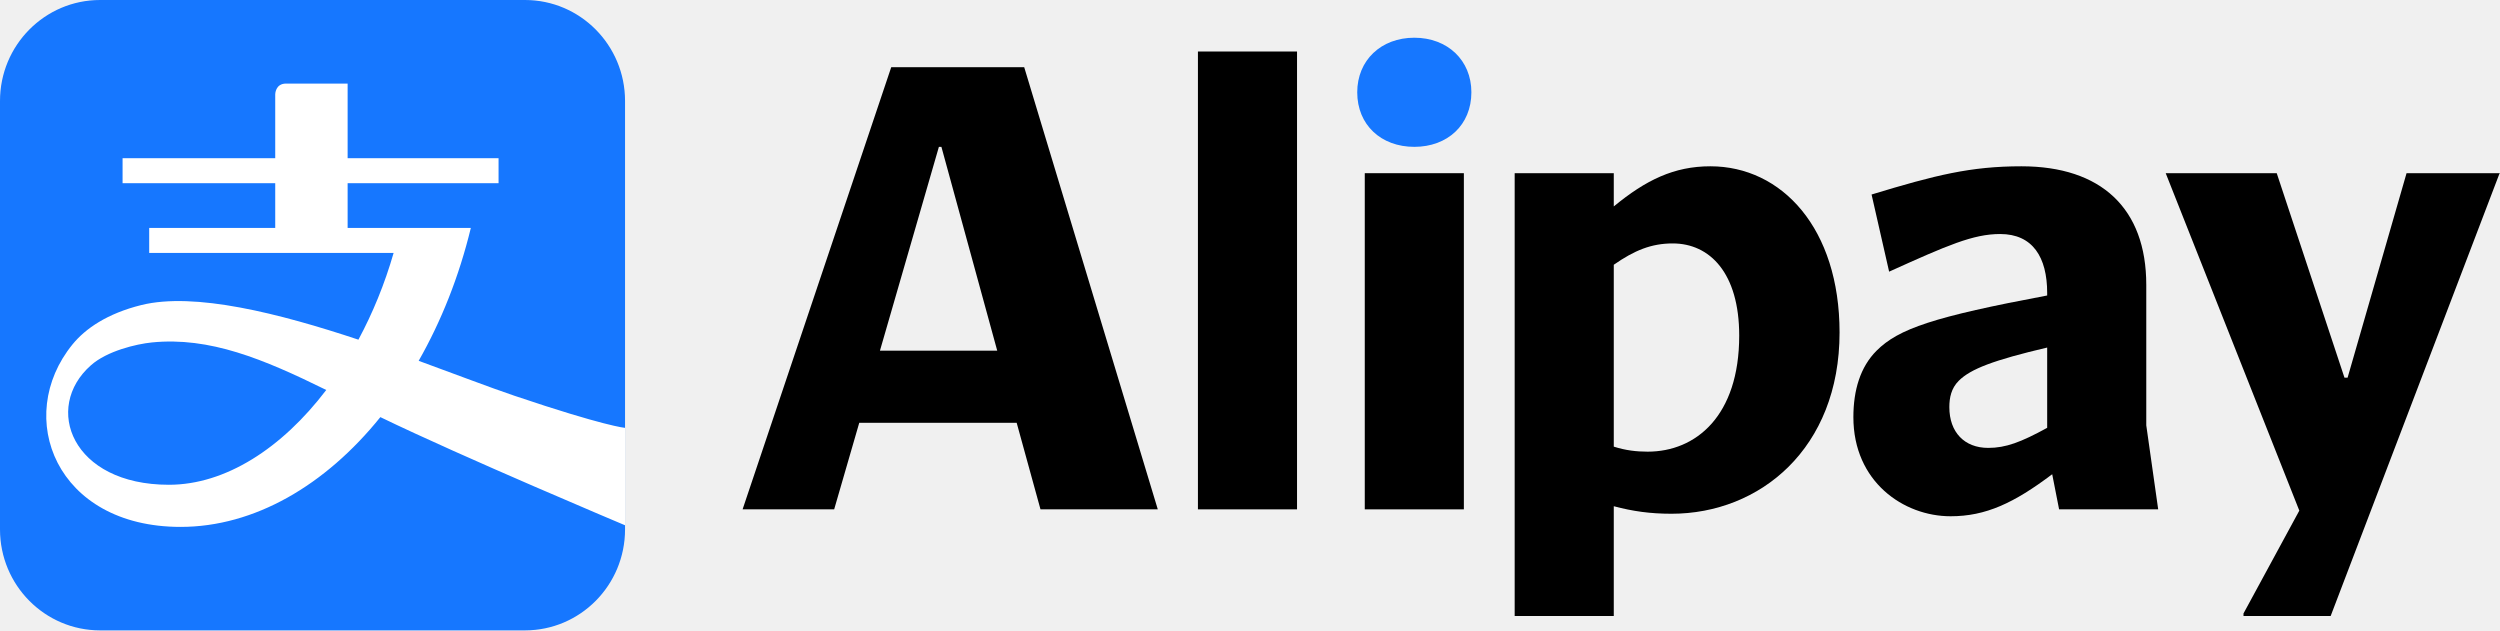
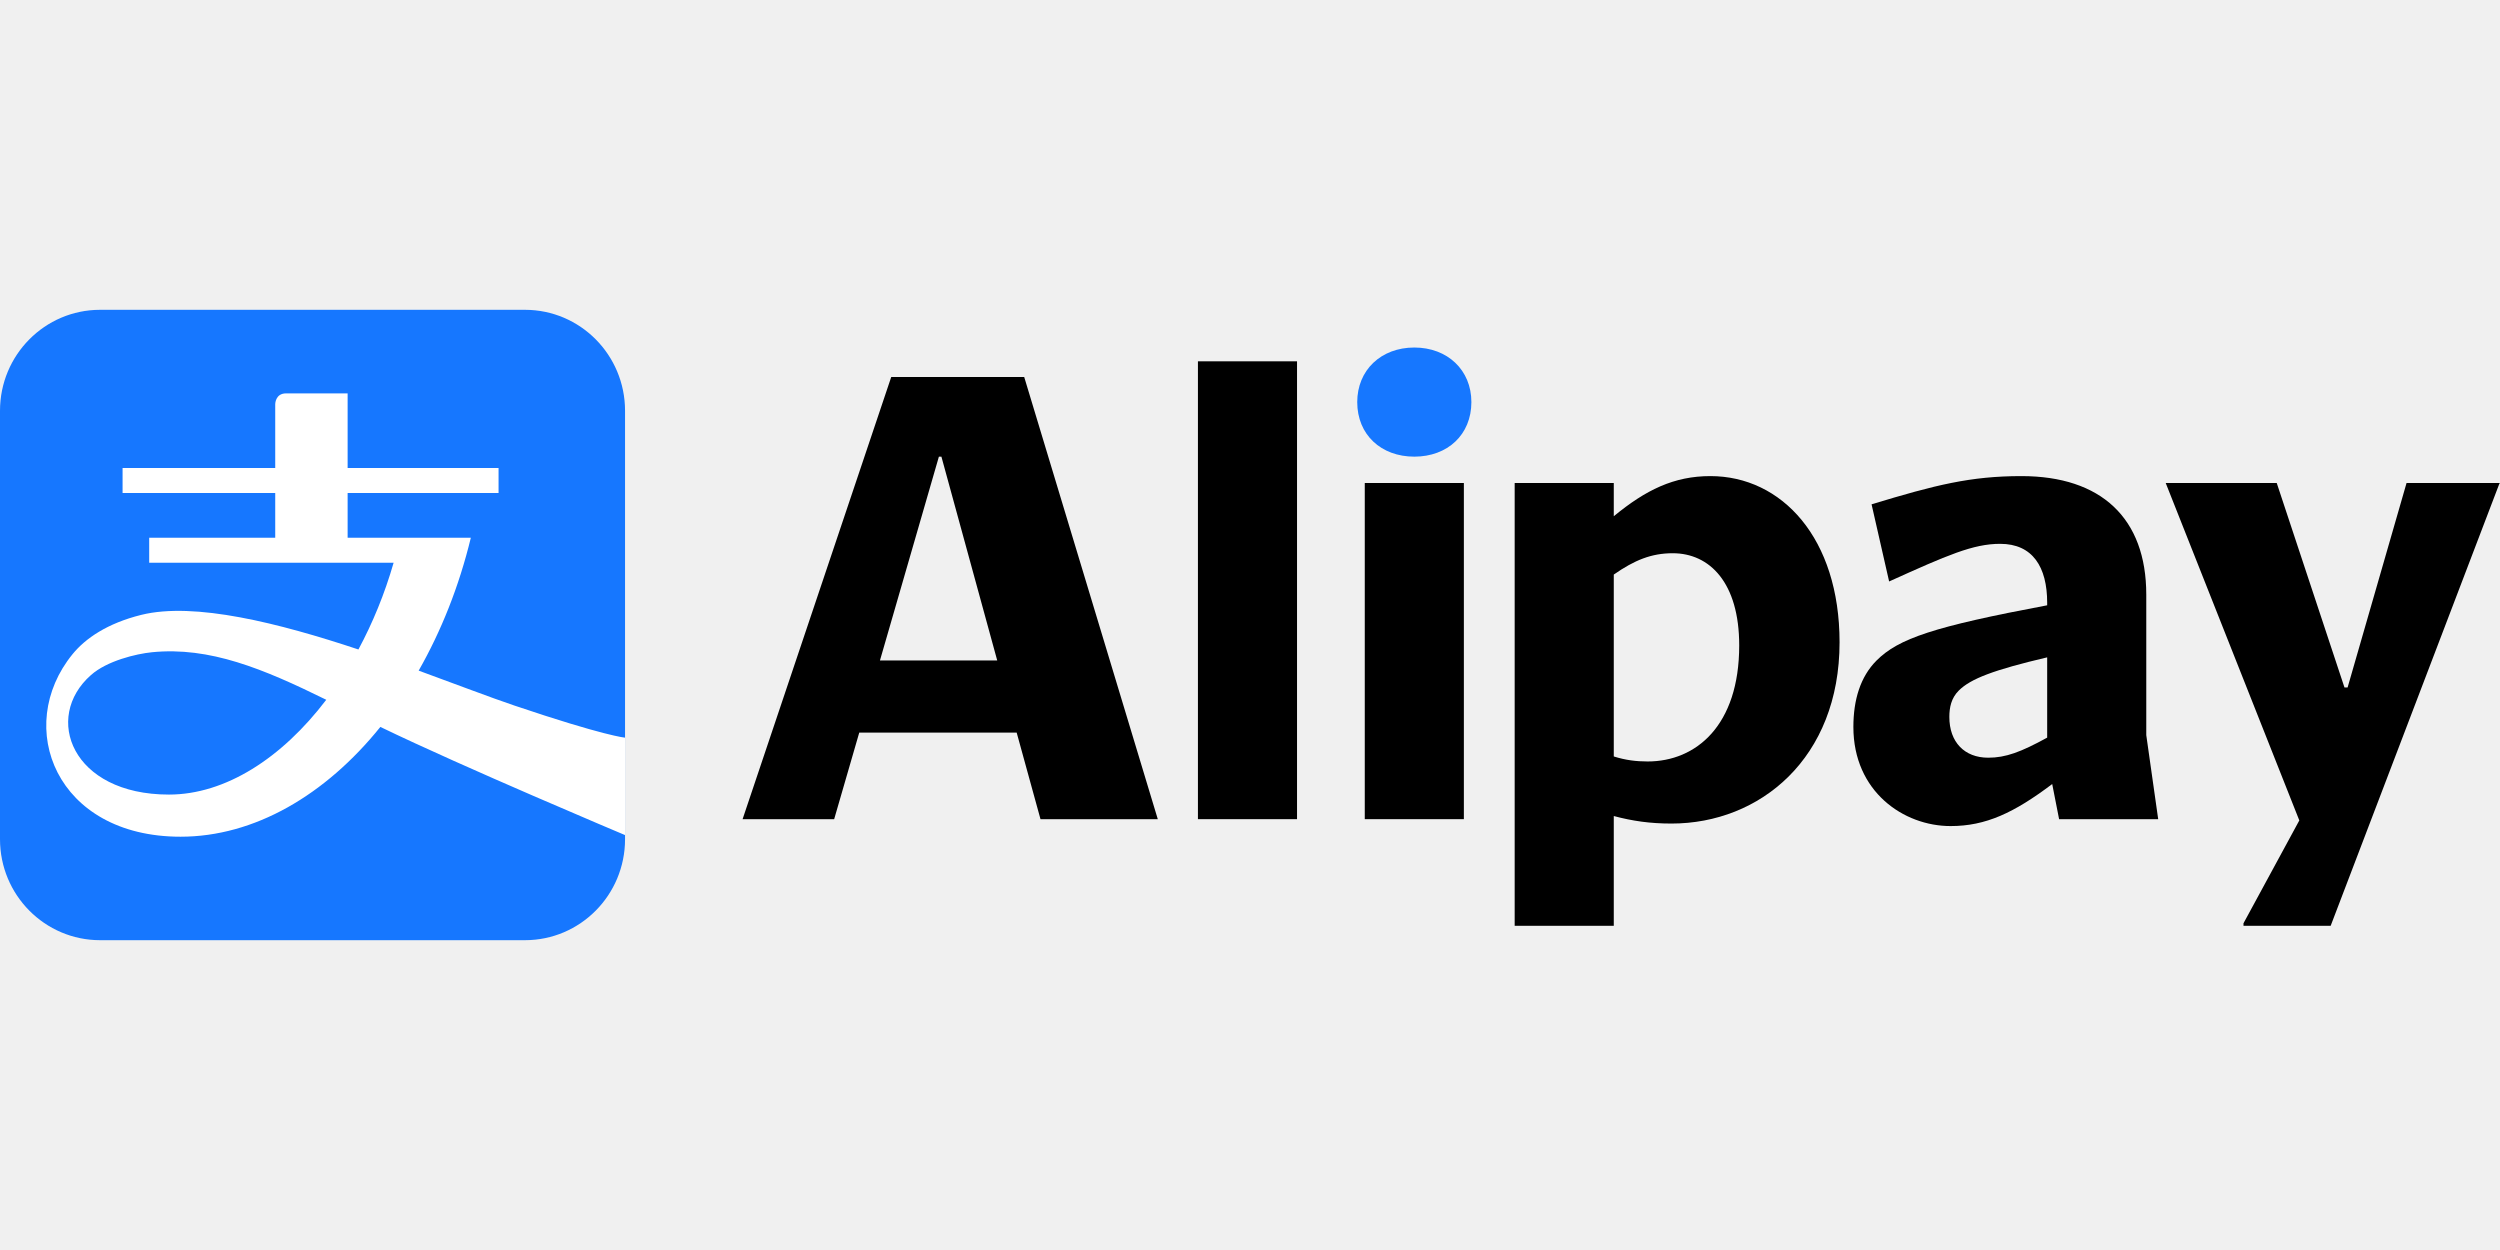
- <svg xmlns="http://www.w3.org/2000/svg" id="svg4458" version="1.1" viewBox="0 0 149.369 37.664" height="37.664mm" width="149.369mm">
+ <svg xmlns="http://www.w3.org/2000/svg" id="svg4458" version="1.1" viewBox="0 0 149.369 37.664" height="36" width="72">
  <defs id="defs4452" />
  <g transform="translate(13.4524,-84.64421)" id="layer1">
    <g transform="matrix(0.3527778,0,0,-0.3527778,17.91236,84.64421)" id="g3989">
      <path id="path3991" style="fill:#1677ff;fill-opacity:1;fill-rule:nonzero;stroke:none" d="m 0,0 h -71.95 c -9.37,0 -16.958,-7.655 -16.958,-17.104 v -72.559 c 0,-9.443 7.588,-17.101 16.958,-17.101 H 0 c 9.368,0 16.952,7.658 16.952,17.101 v 72.559 C 16.952,-7.655 9.368,0 0,0" />
    </g>
    <g transform="matrix(0.3527778,0,0,-0.3527778,-3.361442,113.608)" id="g3993">
      <path id="path3995" style="fill:#ffffff;fill-opacity:1;fill-rule:nonzero;stroke:none" d="m 0,0 c -16.469,0 -21.338,13.083 -13.199,20.241 2.716,2.419 7.679,3.6 10.325,3.865 9.783,0.975 18.839,-2.789 29.526,-8.05 C 19.14,6.173 9.572,0 0,0 m 58.554,15.064 c -4.236,1.431 -9.92,3.619 -16.251,5.929 3.802,6.666 6.839,14.257 8.835,22.507 H 30.271 v 7.58 h 25.562 v 4.231 H 30.271 V 67.947 H 19.839 c -1.83,0 -1.83,-1.822 -1.83,-1.822 V 55.311 H -7.844 V 51.08 H 18.009 V 43.5 H -3.336 V 39.27 H 38.062 C 36.547,34.006 34.513,29.064 32.099,24.574 18.666,29.044 4.332,32.667 -4.673,30.437 -10.432,29.006 -14.141,26.452 -16.32,23.776 -26.321,11.504 -19.148,-7.136 1.973,-7.136 c 12.488,0 24.518,7.022 33.842,18.594 C 49.722,4.716 77.256,-6.86 77.256,-6.86 V 9.638 c 0,0 -3.458,0.278 -18.702,5.426" />
    </g>
    <g transform="matrix(0.3527778,0,0,-0.3527778,67.63921,90.15791)" id="g3997">
      <path id="path3999" style="fill:#1677ff;fill-opacity:1;fill-rule:nonzero;stroke:none" d="m 0,0 c 0,-5.523 4.036,-9.241 9.666,-9.241 5.63,0 9.666,3.718 9.666,9.241 0,5.417 -4.036,9.242 -9.666,9.242 C 4.036,9.242 0,5.417 0,0" />
    </g>
    <path id="path4001" style="fill:#000000;fill-opacity:1;fill-rule:nonzero;stroke:none;stroke-width:0.353" d="m 58.121,115.077 h 5.921 V 87.722 h -5.921 z" />
    <g transform="matrix(0.3527778,0,0,-0.3527778,39.1221,105.5966)" id="g4003">
      <path id="path4005" style="fill:#000000;fill-opacity:1;fill-rule:nonzero;stroke:none" d="M 0,0 9.984,34.522 H 10.41 L 19.864,0 Z M 24.432,48.012 H 1.912 l -25.175,-74.887 h 15.509 l 4.249,14.659 h 26.662 l 4.035,-14.659 h 19.865 z" />
    </g>
    <path id="path4007" style="fill:#000000;fill-opacity:1;fill-rule:nonzero;stroke:none;stroke-width:0.353" d="m 68.089,115.077 h 5.921 V 94.992 h -5.921 z" />
    <g transform="matrix(0.3527778,0,0,-0.3527778,135.8796,95.02929)" id="g4009">
      <path id="path4011" style="fill:#000000;fill-opacity:1;fill-rule:nonzero;stroke:none" d="m 0,0 0.105,0.106 h -15.827 l -9.984,-34.628 h -0.531 L -37.709,0.106 h -18.803 l 22.627,-57.148 -9.454,-17.42 v -0.425 h 14.765 z" />
    </g>
    <g transform="matrix(0.3527778,0,0,-0.3527778,84.99009,111.6298)" id="g4013">
      <path id="path4015" style="fill:#000000;fill-opacity:1;fill-rule:nonzero;stroke:none" d="m 0,0 c -1.911,0 -3.718,0.212 -5.735,0.85 v 30.804 c 3.505,2.443 6.373,3.612 9.984,3.612 6.268,0 11.26,-4.993 11.26,-15.615 C 15.509,6.055 8.18,0 0,0 m 10.623,48.331 c -6.161,0 -10.941,-2.337 -16.358,-6.798 v 5.63 H -22.52 V -27.83 h 16.785 v 18.589 c 3.186,-0.85 6.16,-1.275 9.772,-1.275 14.977,0 28.468,11.047 28.468,30.698 0,17.633 -9.774,28.149 -21.882,28.149" />
    </g>
    <g transform="matrix(0.3527778,0,0,-0.3527778,108.8615,110.2058)" id="g4017">
      <path id="path4019" style="fill:#000000;fill-opacity:1;fill-rule:nonzero;stroke:none" d="m 0,0 c -4.461,-2.443 -7.012,-3.399 -9.984,-3.399 -4.037,0 -6.586,2.655 -6.586,6.904 0,1.594 0.318,3.187 1.592,4.461 2.019,2.019 5.95,3.506 14.978,5.63 z m 16.783,0.425 v 23.793 c 0,12.96 -7.647,20.076 -21.137,20.076 -8.605,0 -14.553,-1.486 -25.388,-4.779 l 2.973,-13.066 c 9.879,4.462 14.235,6.374 18.803,6.374 5.524,0 7.966,-3.93 7.966,-9.985 v -0.425 c -19.227,-3.612 -25.175,-5.63 -28.893,-9.348 -2.761,-2.762 -3.929,-6.692 -3.929,-11.259 0,-10.941 8.498,-16.784 16.465,-16.784 5.948,0 10.727,2.231 17.208,7.118 l 1.168,-5.949 h 16.783 z" />
    </g>
  </g>
</svg>
